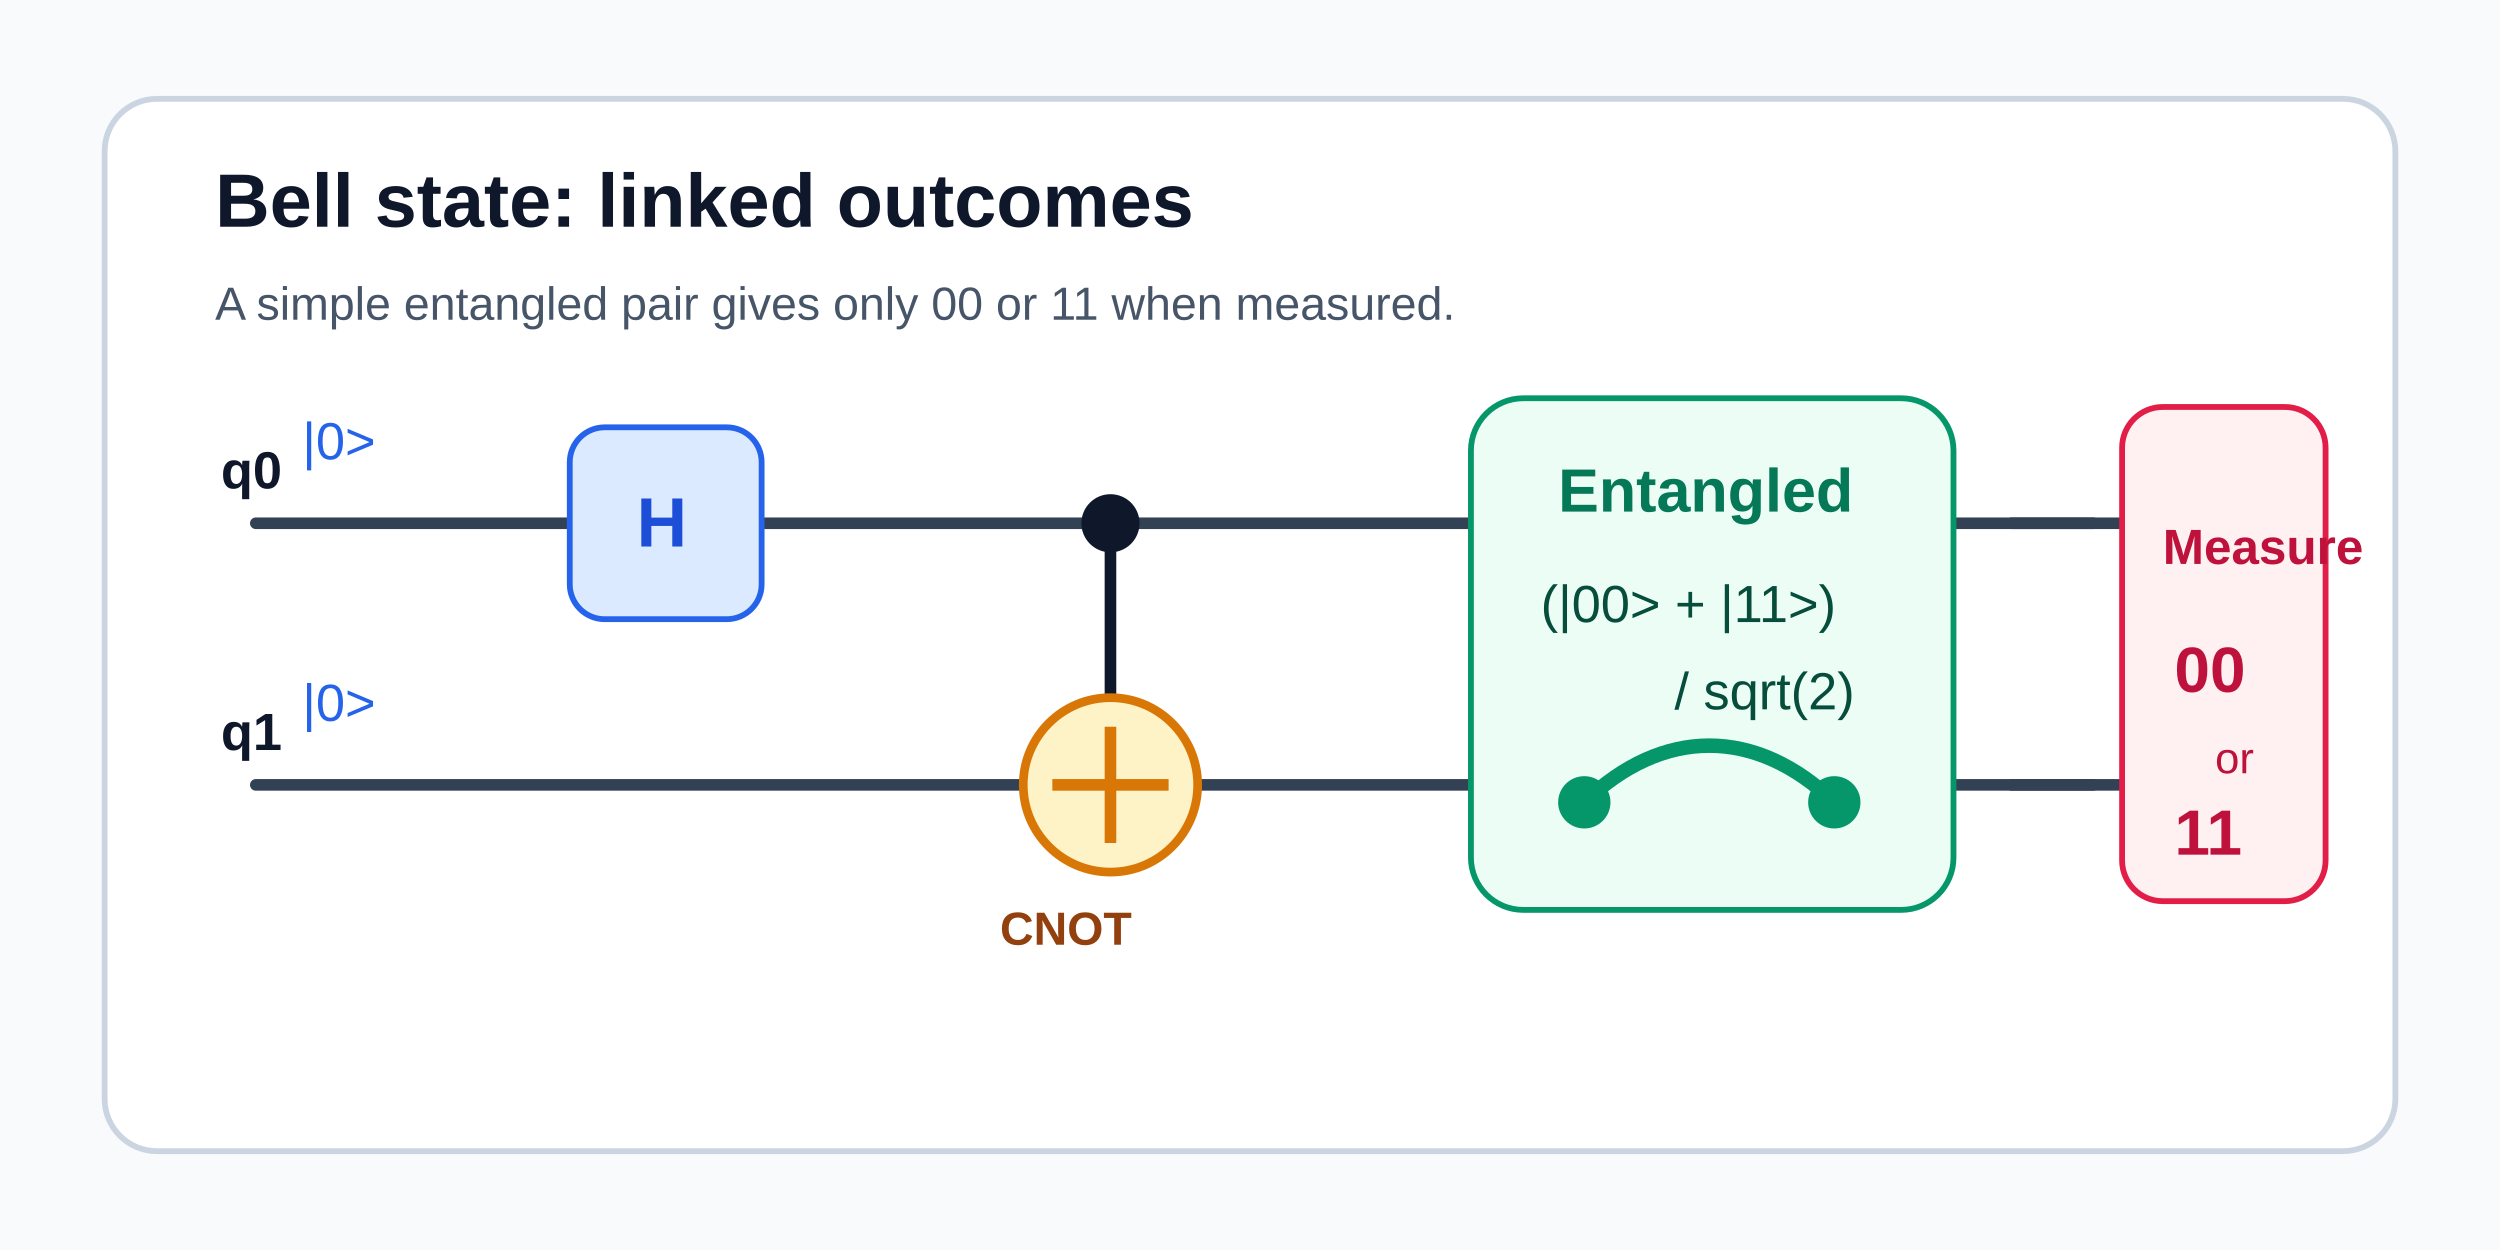
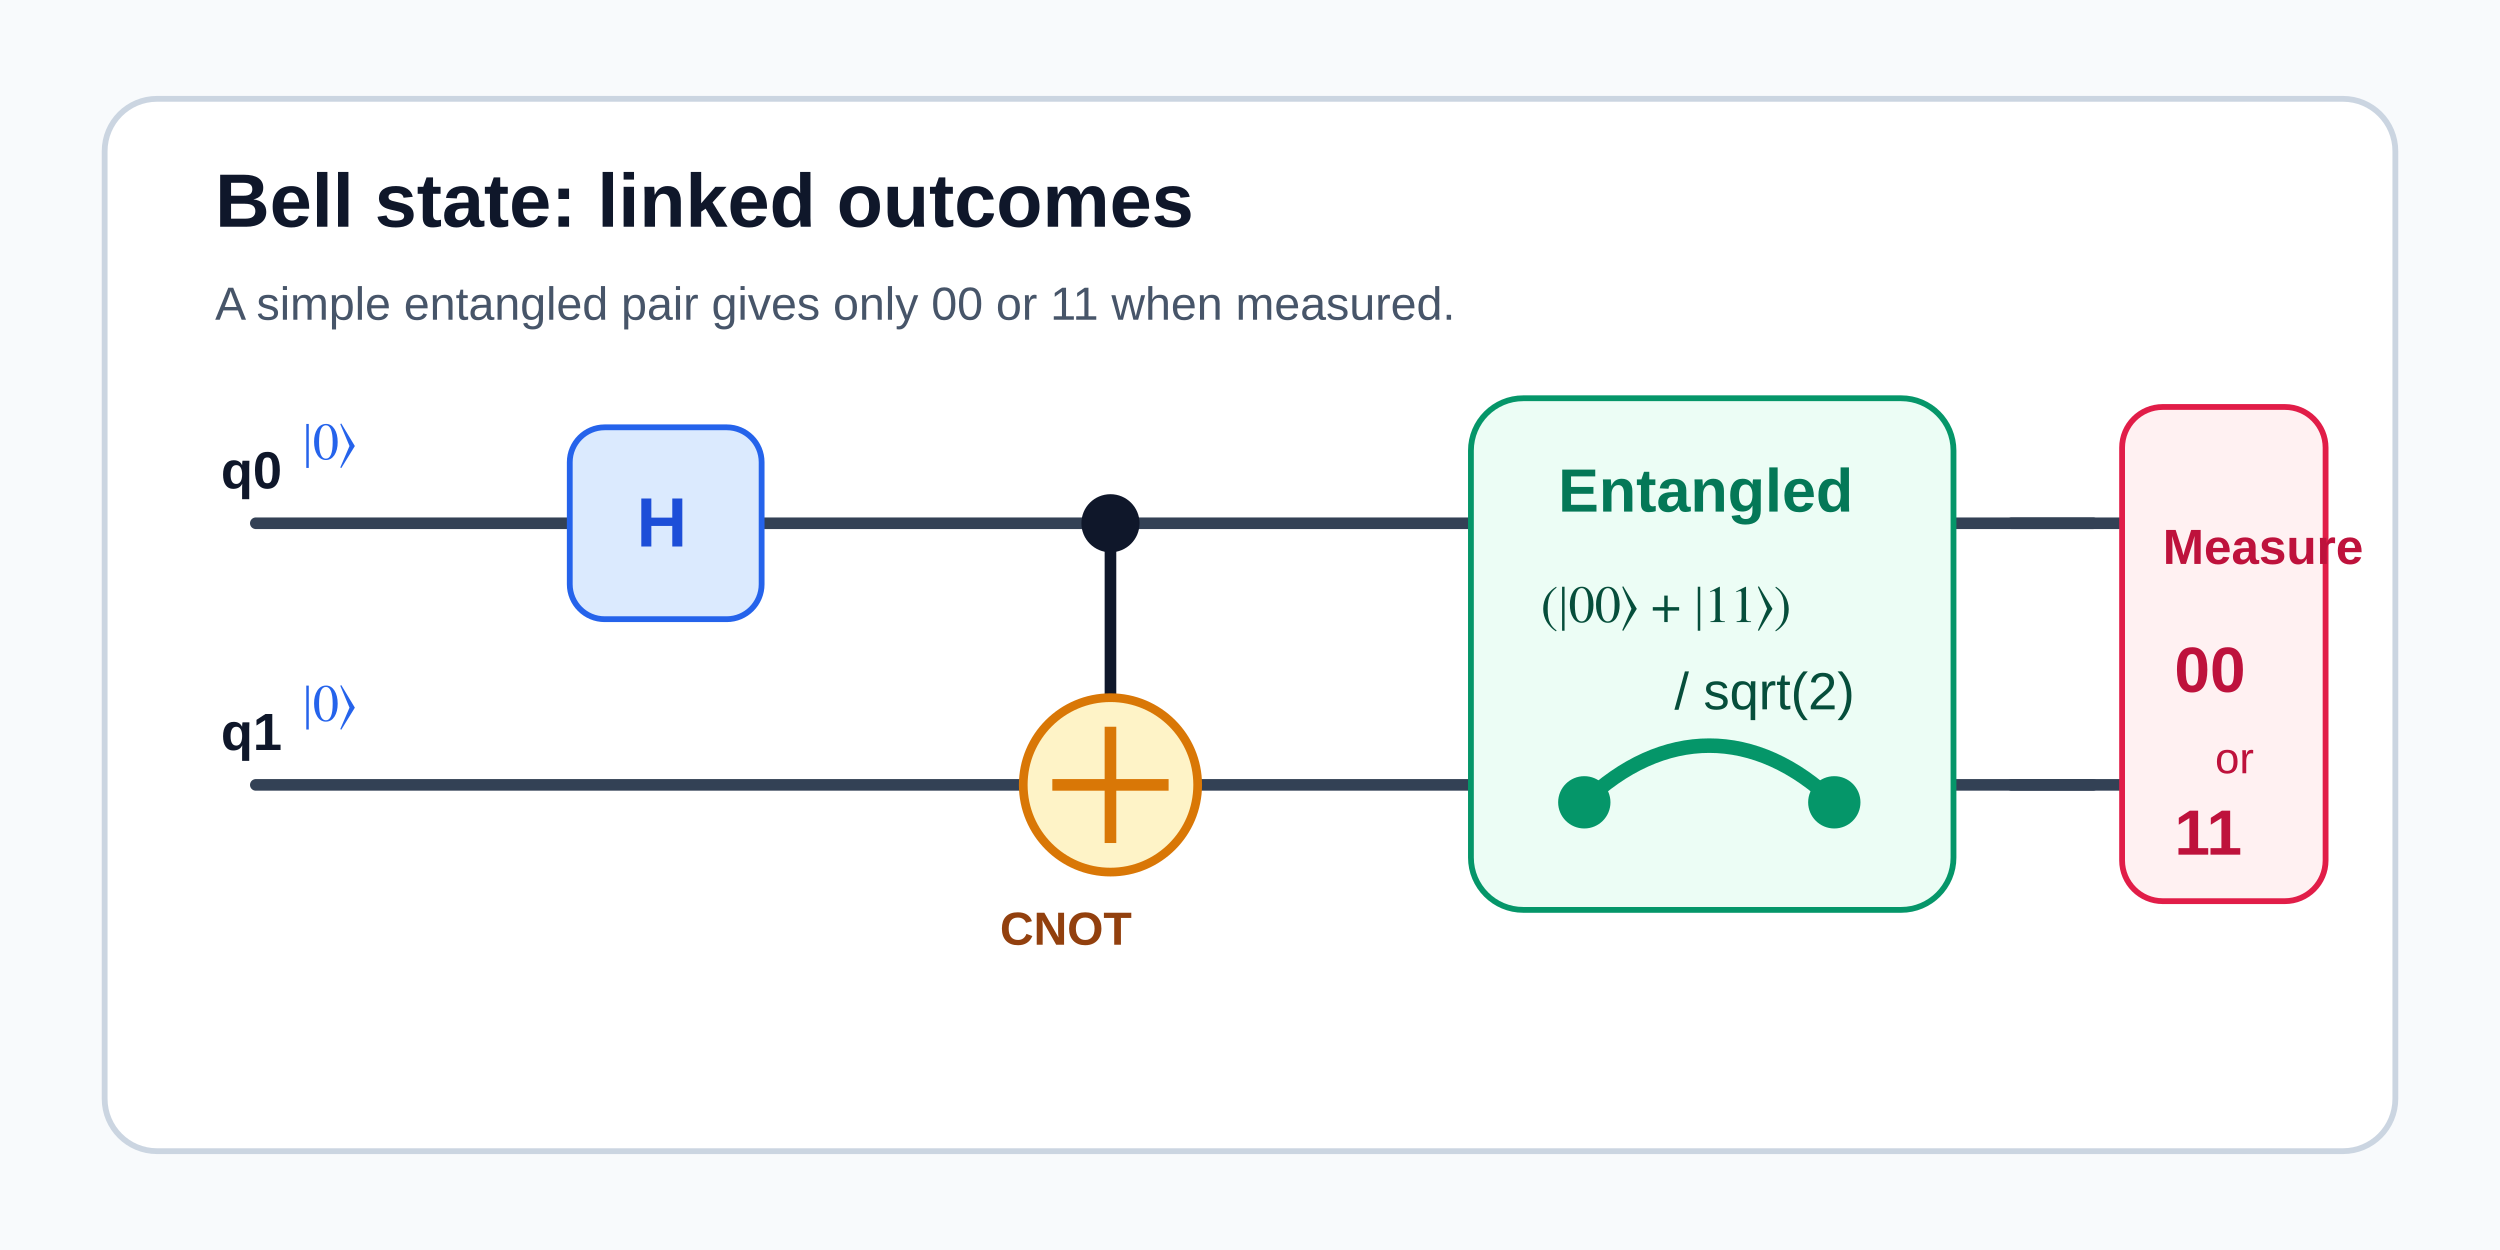
<svg xmlns="http://www.w3.org/2000/svg" width="860" height="430" viewBox="0 0 860 430" role="img" aria-labelledby="title desc">
  <rect width="860" height="430" fill="#f8fafc" />
  <rect x="36" y="34" width="788" height="362" rx="18" fill="#ffffff" stroke="#cbd5e1" stroke-width="2" />
  <text x="74" y="78" font-family="Arial, sans-serif" font-size="26" font-weight="700" fill="#0f172a">Bell state: linked outcomes</text>
  <text x="74" y="110" font-family="Arial, sans-serif" font-size="16" fill="#475569">A simple entangled pair gives only 00 or 11 when measured.</text>
  <line x1="88" y1="180" x2="720" y2="180" stroke="#334155" stroke-width="4" stroke-linecap="round" />
  <line x1="88" y1="270" x2="720" y2="270" stroke="#334155" stroke-width="4" stroke-linecap="round" />
  <text x="76" y="168" font-family="Arial, sans-serif" font-size="18" font-weight="700" fill="#0f172a">q0</text>
  <text x="76" y="258" font-family="Arial, sans-serif" font-size="18" font-weight="700" fill="#0f172a">q1</text>
-   <text x="104" y="158" font-family="Arial, sans-serif" font-size="18" fill="#2563eb">|0&gt;</text>
-   <text x="104" y="248" font-family="Arial, sans-serif" font-size="18" fill="#2563eb">|0&gt;</text>
+   <text x="104" y="158" font-family="Cambria Math, STIX Two Math, serif" font-size="18" fill="#2563eb">|0⟩</text>
+   <text x="104" y="248" font-family="Cambria Math, STIX Two Math, serif" font-size="18" fill="#2563eb">|0⟩</text>
  <rect x="196" y="147" width="66" height="66" rx="12" fill="#dbeafe" stroke="#2563eb" stroke-width="2" />
  <text x="219" y="188" font-family="Arial, sans-serif" font-size="24" font-weight="700" fill="#1d4ed8">H</text>
  <circle cx="382" cy="180" r="10" fill="#0f172a" />
  <line x1="382" y1="180" x2="382" y2="270" stroke="#0f172a" stroke-width="4" />
  <circle cx="382" cy="270" r="30" fill="#fef3c7" stroke="#d97706" stroke-width="3" />
  <line x1="362" y1="270" x2="402" y2="270" stroke="#d97706" stroke-width="4" />
  <line x1="382" y1="250" x2="382" y2="290" stroke="#d97706" stroke-width="4" />
  <text x="344" y="325" font-family="Arial, sans-serif" font-size="16" font-weight="700" fill="#92400e">CNOT</text>
  <rect x="506" y="137" width="166" height="176" rx="18" fill="#ecfdf5" stroke="#059669" stroke-width="2" />
  <text x="536" y="176" font-family="Arial, sans-serif" font-size="21" font-weight="700" fill="#047857">Entangled</text>
-   <text x="530" y="214" font-family="Arial, sans-serif" font-size="18" fill="#064e3b">(|00&gt; + |11&gt;)</text>
+   <text x="530" y="214" font-family="Cambria Math, STIX Two Math, serif" font-size="18" fill="#064e3b">(|00⟩ + |11⟩)</text>
  <text x="576" y="244" font-family="Arial, sans-serif" font-size="18" fill="#064e3b">/ sqrt(2)</text>
  <path d="M545 276 C572 250, 604 250, 631 276" fill="none" stroke="#059669" stroke-width="5" stroke-linecap="round" />
  <circle cx="545" cy="276" r="9" fill="#059669" />
  <circle cx="631" cy="276" r="9" fill="#059669" />
  <path d="M692 180 L746 180" stroke="#334155" stroke-width="4" stroke-linecap="round" />
  <path d="M692 270 L746 270" stroke="#334155" stroke-width="4" stroke-linecap="round" />
  <rect x="730" y="140" width="70" height="170" rx="14" fill="#fff1f2" stroke="#e11d48" stroke-width="2" />
  <text x="744" y="194" font-family="Arial, sans-serif" font-size="17" font-weight="700" fill="#be123c">Measure</text>
  <text x="748" y="238" font-family="Arial, sans-serif" font-size="22" font-weight="700" fill="#be123c">00</text>
  <text x="762" y="266" font-family="Arial, sans-serif" font-size="15" fill="#be123c">or</text>
  <text x="748" y="294" font-family="Arial, sans-serif" font-size="22" font-weight="700" fill="#be123c">11</text>
</svg>
